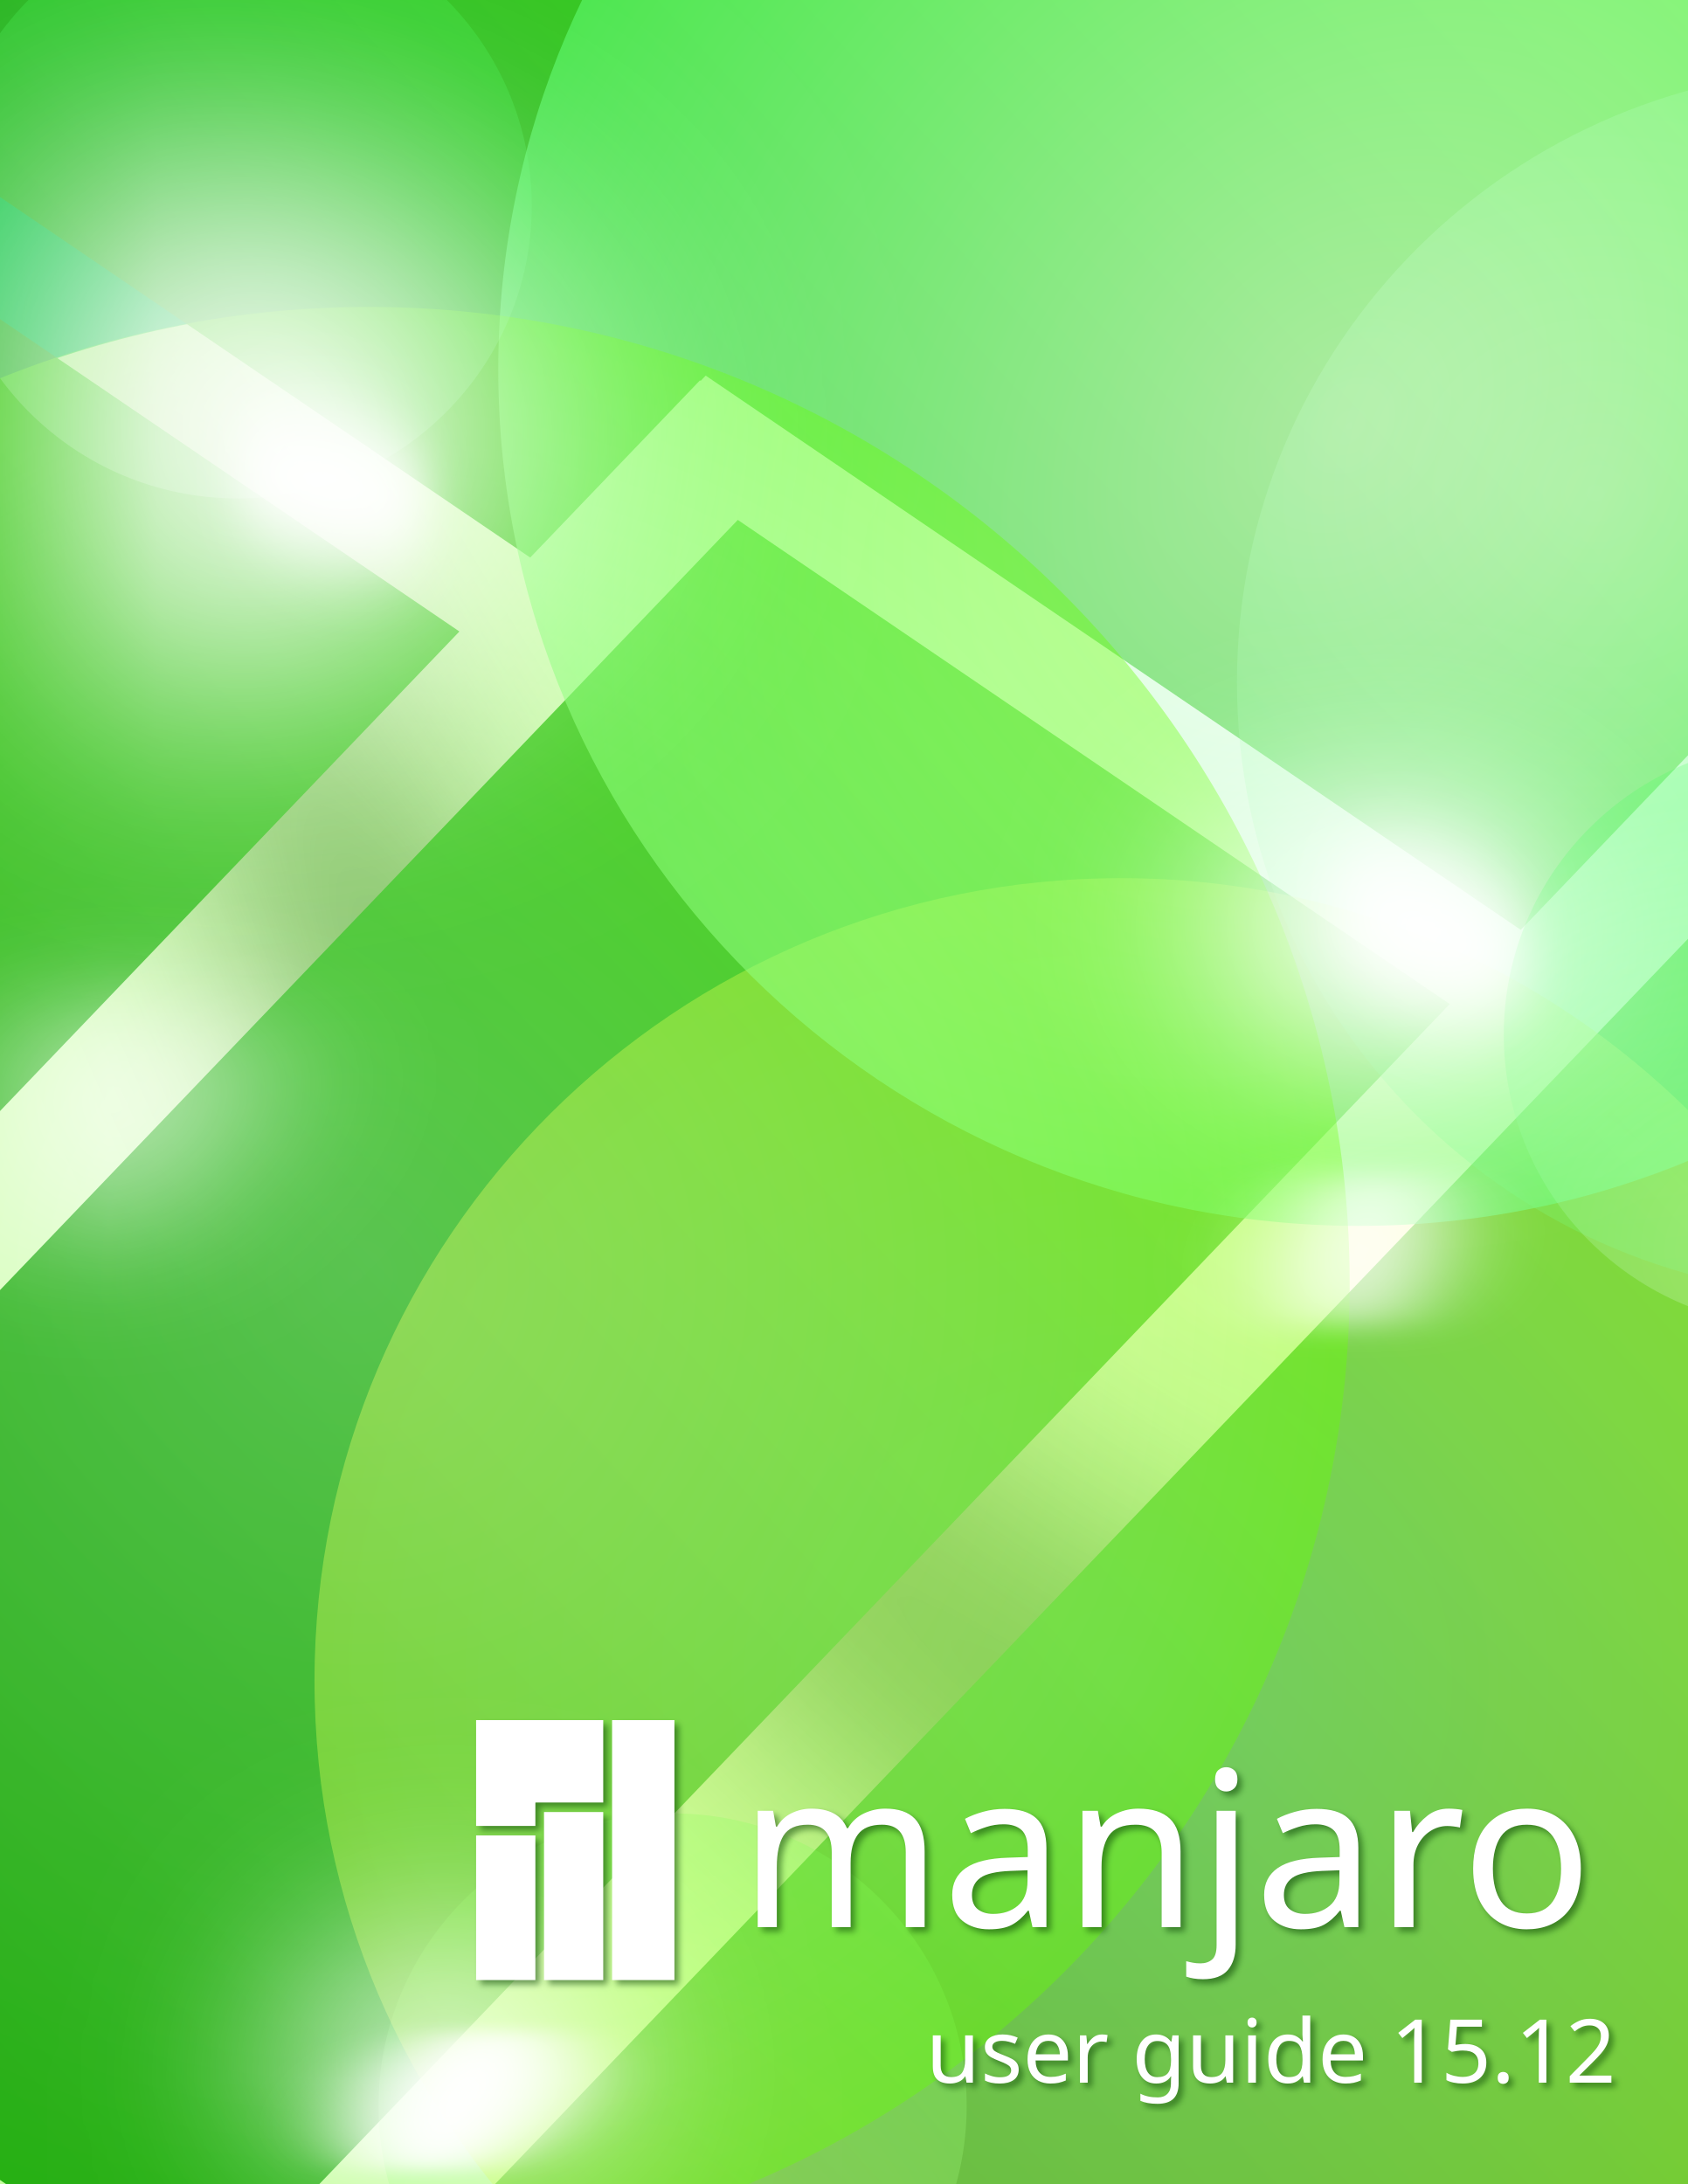
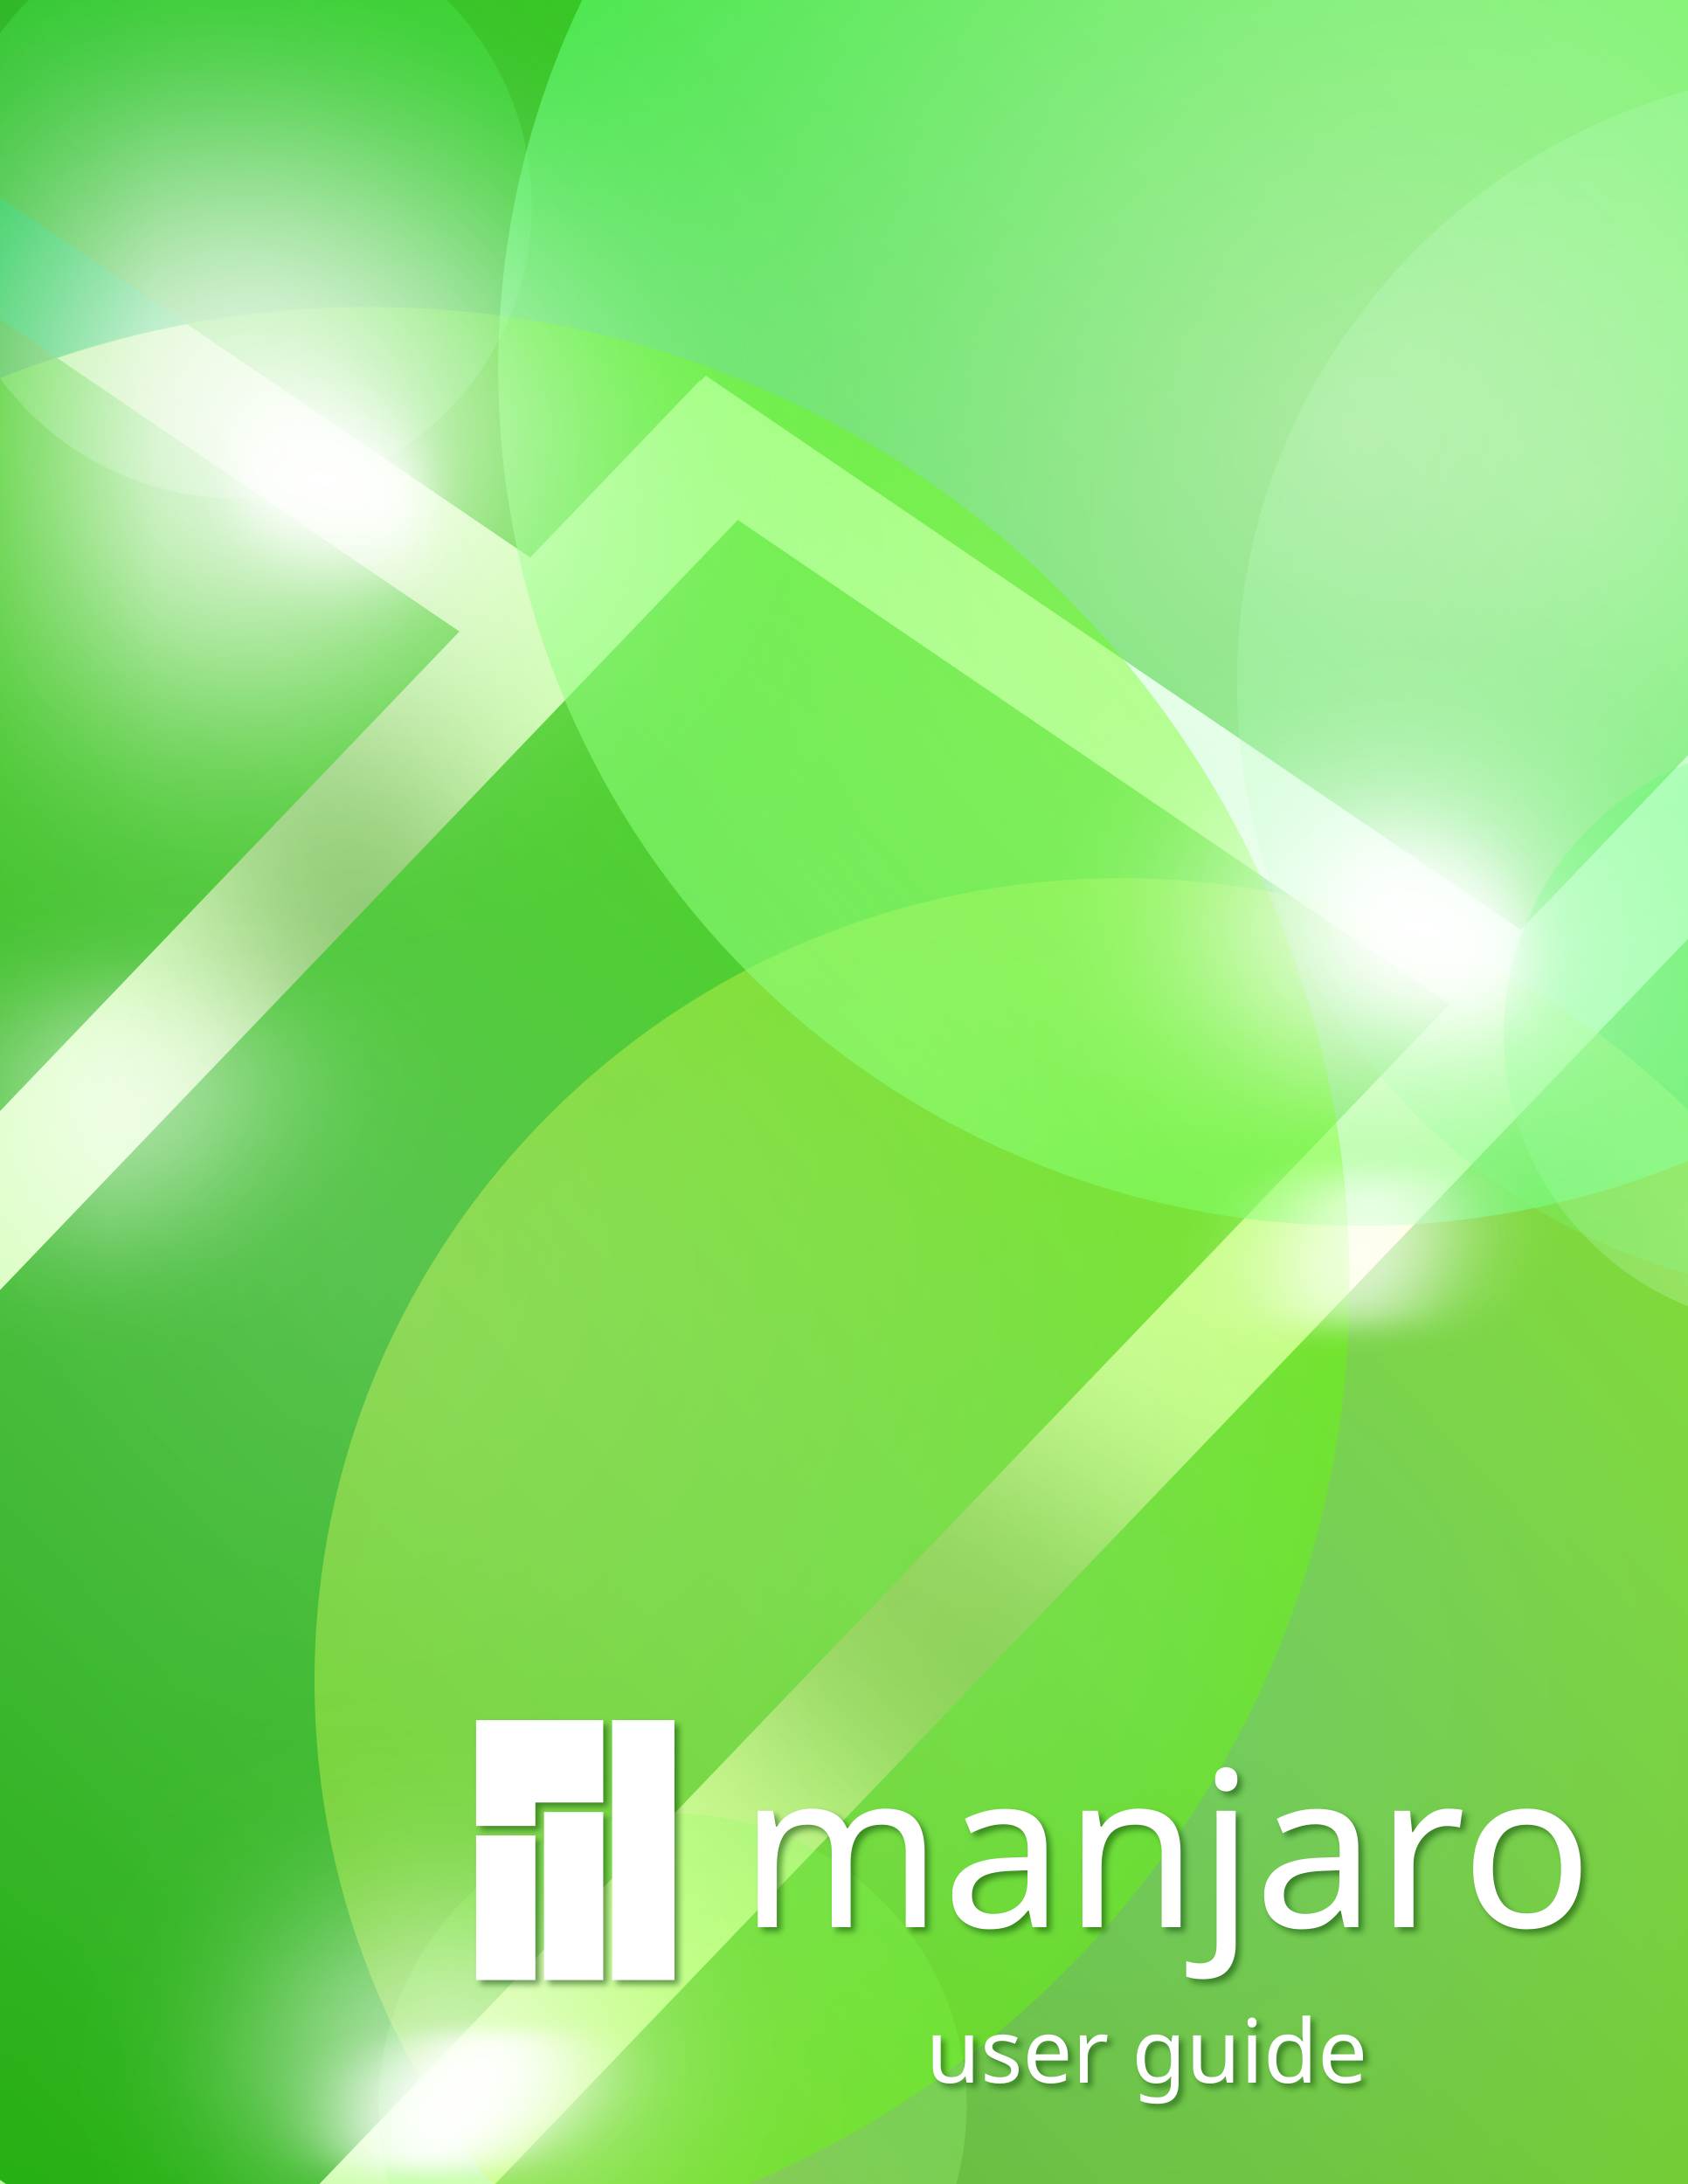
<svg xmlns="http://www.w3.org/2000/svg" xmlns:xlink="http://www.w3.org/1999/xlink" width="765" height="990" id="svg3103" version="1.1">
  <defs id="defs3105">
    <linearGradient id="linearGradient4185">
      <stop id="stop4187" offset="0" style="stop-color:#800078;stop-opacity:1" />
      <stop id="stop4189" offset="1" style="stop-color:#e7ff2b;stop-opacity:1" />
    </linearGradient>
    <linearGradient id="linearGradient3956">
      <stop style="stop-color:#b3b3b3;stop-opacity:1;" offset="0" id="stop3958" />
      <stop style="stop-color:#002e03;stop-opacity:1;" offset="1" id="stop3960" />
    </linearGradient>
    <linearGradient id="linearGradient3156">
      <stop style="stop-color:#006d80;stop-opacity:1;" offset="0" id="stop3158" />
      <stop style="stop-color:#2bff40;stop-opacity:1;" offset="1" id="stop3160" />
    </linearGradient>
    <filter id="filter4514" style="color-interpolation-filters:sRGB;">
      <feFlood id="feFlood4516" flood-opacity="0.5" flood-color="rgb(2,58,0)" result="flood" />
      <feComposite id="feComposite4518" in2="SourceGraphic" in="flood" operator="in" result="composite1" />
      <feGaussianBlur id="feGaussianBlur4520" in="composite" stdDeviation="1.5" result="blur" />
      <feOffset id="feOffset4522" dx="2" dy="2" result="offset" />
      <feComposite id="feComposite4524" in2="offset" in="SourceGraphic" operator="over" result="composite2" />
    </filter>
    <linearGradient xlink:href="#linearGradient3156-7" id="linearGradient3977-0" x1="99.062" y1="873.871" x2="1058.45" y2="160.043" gradientUnits="userSpaceOnUse" gradientTransform="matrix(1.356454,0,0,1.356454,-182.1808,-185.7957)" />
    <linearGradient id="linearGradient3156-7">
      <stop style="stop-color:#00801f;stop-opacity:1;" offset="0" id="stop3158-1" />
      <stop style="stop-color:#61ff25;stop-opacity:1;" offset="1" id="stop3160-3" />
    </linearGradient>
    <linearGradient y2="160.043" x2="1058.45" y1="873.871" x1="99.062" gradientTransform="matrix(1.383549,0,0.2483561,1.383549,-344.3321,-246.3096)" gradientUnits="userSpaceOnUse" id="linearGradient4649" xlink:href="#linearGradient3156-7" />
    <filter color-interpolation-filters="sRGB" id="filter4514-6">
      <feFlood id="feFlood4516-4" flood-opacity="0.5" flood-color="rgb(2,58,0)" result="flood" />
      <feComposite id="feComposite4518-7" in2="SourceGraphic" in="flood" operator="in" result="composite1" />
      <feGaussianBlur id="feGaussianBlur4520-4" stdDeviation="1.5" result="blur" />
      <feOffset id="feOffset4522-6" dx="2" dy="2" result="offset" />
      <feComposite id="feComposite4524-1" in2="offset" in="SourceGraphic" operator="over" result="composite2" />
    </filter>
    <filter color-interpolation-filters="sRGB" id="filter4729">
      <feFlood id="feFlood4731" flood-opacity="0.5" flood-color="rgb(2,58,0)" result="flood" />
      <feComposite id="feComposite4733" in2="SourceGraphic" in="flood" operator="in" result="composite1" />
      <feGaussianBlur id="feGaussianBlur4735" stdDeviation="1.5" result="blur" />
      <feOffset id="feOffset4737" dx="2" dy="2" result="offset" />
      <feComposite id="feComposite4739" in2="offset" in="SourceGraphic" operator="over" result="composite2" />
    </filter>
    <radialGradient xlink:href="#linearGradient4168" id="radialGradient4174" cx="602.072" cy="787.486" fx="602.072" fy="787.486" r="175.132" gradientUnits="userSpaceOnUse" gradientTransform="matrix(3.42657,2.7279076e-7,-2.5907586e-7,3.225104,-1554.975,-1777.785)" />
    <linearGradient id="linearGradient4168">
      <stop style="stop-color:#f6ffd1;stop-opacity:1" offset="0" id="stop4170" />
      <stop style="stop-color:#fff900;stop-opacity:1" offset="1" id="stop4172" />
    </linearGradient>
    <radialGradient xlink:href="#linearGradient4144" id="radialGradient4150" cx="478.782" cy="650.255" fx="478.782" fy="650.255" r="213.034" gradientUnits="userSpaceOnUse" spreadMethod="pad" gradientTransform="matrix(2.087092,0,0,2.077711,-837.6091,-772.8991)" />
    <linearGradient id="linearGradient4144">
      <stop id="stop4162" offset="0" style="stop-color:#c4ff9d;stop-opacity:1" />
      <stop id="stop4164" offset="1" style="stop-color:#66ff00;stop-opacity:1" />
    </linearGradient>
    <radialGradient xlink:href="#linearGradient4166" id="radialGradient4158" cx="691.07" cy="547.619" fx="691.07" fy="547.619" r="186.895" gradientUnits="userSpaceOnUse" gradientTransform="matrix(-1.855067,-1.522803,2.011635,-2.450559,791.9828,2587.419)" />
    <linearGradient id="linearGradient4166">
      <stop style="stop-color:#ffffff;stop-opacity:1" offset="0" id="stop4146" />
      <stop style="stop-color:#48ff5e;stop-opacity:1" offset="1" id="stop4148" />
    </linearGradient>
    <filter style="color-interpolation-filters:sRGB" id="filter5989" x="-0.704" width="2.407" y="-0.714" height="2.427">
      <feGaussianBlur stdDeviation="30.158" id="feGaussianBlur5991" />
    </filter>
    <filter style="color-interpolation-filters:sRGB" id="filter6965" x="-0.59" width="2.18" y="-0.599" height="2.197">
      <feGaussianBlur stdDeviation="25.295" id="feGaussianBlur6967" />
    </filter>
    <filter style="color-interpolation-filters:sRGB" id="filter7423" x="-0.462" width="1.924" y="-0.468" height="1.937">
      <feGaussianBlur stdDeviation="19.796" id="feGaussianBlur7425" />
    </filter>
    <radialGradient xlink:href="#linearGradient4166" id="radialGradient7437" gradientUnits="userSpaceOnUse" gradientTransform="matrix(2.621641,2.0871001e-7,-1.9821685e-7,2.467501,-738.1314,-1633.865)" cx="557.389" cy="752.748" fx="557.389" fy="752.748" r="175.132" />
    <filter style="color-interpolation-filters:sRGB" id="filter7463" x="-0.154" width="1.308" y="-0.119" height="1.239">
      <feGaussianBlur stdDeviation="49.28" id="feGaussianBlur7465" />
    </filter>
    <filter style="color-interpolation-filters:sRGB" id="filter7698" x="-0.747" width="2.493" y="-0.605" height="2.21">
      <feGaussianBlur stdDeviation="29.242" id="feGaussianBlur7700" />
    </filter>
    <filter style="color-interpolation-filters:sRGB" id="filter7976" x="-0.511" width="2.022" y="-0.452" height="1.903">
      <feGaussianBlur stdDeviation="20.633" id="feGaussianBlur7978" />
    </filter>
    <filter style="color-interpolation-filters:sRGB" id="filter8139" x="-0.487" width="1.973" y="-0.449" height="1.897">
      <feGaussianBlur stdDeviation="20.084" id="feGaussianBlur8141" />
    </filter>
    <radialGradient xlink:href="#linearGradient4166" id="radialGradient8185" gradientUnits="userSpaceOnUse" gradientTransform="matrix(1.249463,9.9470341e-8,-9.4469344e-8,1.176001,-447.4107,28.60157)" cx="584.829" cy="870.581" fx="584.829" fy="870.581" r="175.132" />
    <radialGradient xlink:href="#linearGradient4166" id="radialGradient8189" gradientUnits="userSpaceOnUse" gradientTransform="matrix(1.249463,9.9470341e-8,-9.4469344e-8,1.176001,62.58933,-457.1127)" cx="584.829" cy="870.581" fx="584.829" fy="870.581" r="175.132" />
    <radialGradient xlink:href="#linearGradient4166" id="radialGradient8249" gradientUnits="userSpaceOnUse" gradientTransform="matrix(1.249463,9.9470341e-8,-9.4469344e-8,1.176001,-644.5535,-832.827)" cx="584.829" cy="870.581" fx="584.829" fy="870.581" r="175.132" />
  </defs>
  <g id="layer7" style="display:inline">
    <rect style="opacity:0.869;fill:#ffffff;fill-opacity:1;stroke:none;stroke-width:2;stroke-linecap:round;stroke-linejoin:bevel;stroke-miterlimit:4;stroke-dasharray:none;stroke-opacity:1" id="rect8162" width="805.714" height="1027.143" x="-22.857" y="-15.714" />
    <path style="opacity:0.708;fill:#0d5600;fill-opacity:1;fill-rule:evenodd;stroke:none;stroke-width:1px;stroke-linecap:butt;stroke-linejoin:miter;stroke-opacity:1;filter:url(#filter7463)" d="M -1.429,6.0779765e-6 C 188.093,436.321 444.474,768.68 765.714,771.429 l 1.429,220 C 421.764,928.469 133.219,703.75 -1.429,6.0779765e-6 Z" id="path4958" />
  </g>
  <g id="layer6" style="display:inline">
    <path style="opacity:0.946;fill:#00bb39;fill-opacity:1;stroke:none;stroke-width:2;stroke-linecap:round;stroke-linejoin:bevel;stroke-miterlimit:4;stroke-dasharray:none;stroke-opacity:1" d="m -1.428,0 0,172.529 A 444.622,442.623 0 0 1 167.109,139.141 444.622,442.623 0 0 1 227.088,143.697 390.067,388.314 0 0 1 264.461,0 L -1.428,0 Z m 0,991.119 0,0.309 0.848,0 a 444.622,442.623 0 0 1 -0.848,-0.309 z" id="rect4946" />
  </g>
  <g id="layer3" style="display:inline;opacity:1">
    <path id="path3969" d="M 275.28,-340.686 -82.708,33.064 240.313,252.743 l 76.947,-80.335 0.325,0.221 2.263,-2.363 L 689.276,421.505 968.054,130.453 275.273,-340.69 Z M 1016.289,163.257 136.956,1081.306 476.717,1312.37 1356.05,394.321 1016.289,163.257 Z M 334.394,235.672 -233.963,829.053 88.726,1048.506 657.083,455.125 334.394,235.672 Z M -114.803,66.573 -604.053,577.363 -281.032,797.042 208.218,286.251 -114.803,66.573 Z" style="display:inline;fill:url(#linearGradient4649);fill-opacity:1;stroke:none" />
  </g>
  <g id="layer5" style="display:inline">
    <ellipse style="opacity:0.254;fill:url(#radialGradient8185);fill-opacity:1;stroke:none;stroke-width:2;stroke-linecap:round;stroke-linejoin:bevel;stroke-miterlimit:4;stroke-dasharray:none;stroke-opacity:1" id="ellipse8183" cx="304.856" cy="954.685" rx="133.282" ry="132.683" />
    <ellipse style="opacity:0.385;fill:url(#radialGradient4174);fill-opacity:1;stroke:none;stroke-width:2;stroke-linecap:round;stroke-linejoin:bevel;stroke-miterlimit:4;stroke-dasharray:none;stroke-opacity:1" id="path4142" cx="508.066" cy="761.938" rx="365.517" ry="363.874" />
    <ellipse style="opacity:0.573;fill:url(#radialGradient4158);fill-opacity:1;stroke:none;stroke-width:2;stroke-linecap:round;stroke-linejoin:bevel;stroke-miterlimit:4;stroke-dasharray:none;stroke-opacity:1" id="path4136" cx="615.897" cy="167.37" rx="390.067" ry="388.314" />
    <ellipse style="opacity:0.378;fill:url(#radialGradient4150);fill-opacity:1;stroke:none;stroke-width:2;stroke-linecap:round;stroke-linejoin:bevel;stroke-miterlimit:4;stroke-dasharray:none;stroke-opacity:1" id="path4138" cx="167.109" cy="581.763" rx="444.622" ry="442.623" />
    <ellipse ry="278.397" rx="279.654" cy="309.257" cx="840.284" id="ellipse7435" style="opacity:0.254;fill:url(#radialGradient7437);fill-opacity:1;stroke:none;stroke-width:2;stroke-linecap:round;stroke-linejoin:bevel;stroke-miterlimit:4;stroke-dasharray:none;stroke-opacity:1" />
    <ellipse transform="matrix(1.481889,0,0,1.642605,-755.4484,291.532)" ry="50.714" rx="51.429" cy="410" cx="645.714" id="ellipse6475" style="display:inline;opacity:1;fill:#ffffff;fill-opacity:1;stroke:none;stroke-width:2;stroke-linecap:round;stroke-linejoin:bevel;stroke-miterlimit:4;stroke-dasharray:none;stroke-opacity:1;filter:url(#filter5989)" />
    <ellipse transform="matrix(0.8628935,-0.3730279,0.2273011,0.5257961,-441.8047,977.4359)" ry="50.714" rx="51.429" cy="410" cx="645.714" id="ellipse7429" style="display:inline;opacity:1;fill:#ffffff;fill-opacity:1;stroke:none;stroke-width:2;stroke-linecap:round;stroke-linejoin:bevel;stroke-miterlimit:4;stroke-dasharray:none;stroke-opacity:1;filter:url(#filter7423)" />
    <ellipse style="display:inline;opacity:1;fill:#ffffff;fill-opacity:1;stroke:none;stroke-width:2;stroke-linecap:round;stroke-linejoin:bevel;stroke-miterlimit:4;stroke-dasharray:none;stroke-opacity:1;filter:url(#filter5989)" id="path4960" cx="645.714" cy="410" rx="51.429" ry="50.714" transform="matrix(1.497417,0,0,1.235595,-337.6181,-86.59379)" />
    <ellipse ry="132.683" rx="133.282" cy="468.971" cx="814.856" id="ellipse8187" style="opacity:0.231;fill:url(#radialGradient8189);fill-opacity:1;stroke:none;stroke-width:2;stroke-linecap:round;stroke-linejoin:bevel;stroke-miterlimit:4;stroke-dasharray:none;stroke-opacity:1" />
    <ellipse style="display:inline;opacity:1;fill:#ffffff;fill-opacity:1;stroke:none;stroke-width:2;stroke-linecap:round;stroke-linejoin:bevel;stroke-miterlimit:4;stroke-dasharray:none;stroke-opacity:1;filter:url(#filter7423)" id="ellipse7427" cx="645.714" cy="410" rx="51.429" ry="50.714" transform="matrix(0.8392559,0.4235381,-0.258079,0.5113928,213.8928,-59.58417)" />
    <ellipse transform="matrix(1.265796,-1.371736,1.24098,0.2414087,-1322.573,1311.437)" ry="50.714" rx="51.429" cy="410" cx="645.714" id="ellipse7486" style="display:inline;opacity:0.927;fill:#ffffff;fill-opacity:1;stroke:none;stroke-width:2;stroke-linecap:round;stroke-linejoin:bevel;stroke-miterlimit:4;stroke-dasharray:none;stroke-opacity:1;filter:url(#filter7976)" />
    <ellipse style="display:inline;opacity:0.869;fill:#ffffff;fill-opacity:1;stroke:none;stroke-width:2;stroke-linecap:round;stroke-linejoin:bevel;stroke-miterlimit:4;stroke-dasharray:none;stroke-opacity:1;filter:url(#filter7698)" id="ellipse7488" cx="645.714" cy="410" rx="51.429" ry="50.714" transform="matrix(0.6133078,-0.4086772,0.2489521,0.6029327,119.0509,583.1149)" />
    <ellipse style="opacity:0.231;fill:url(#radialGradient8249);fill-opacity:1;stroke:none;stroke-width:2;stroke-linecap:round;stroke-linejoin:bevel;stroke-miterlimit:4;stroke-dasharray:none;stroke-opacity:1" id="ellipse8247" cx="107.713" cy="93.257" rx="133.282" ry="132.683" />
    <ellipse transform="matrix(2.967618,0,0,2.387207,-1826.948,-782.3264)" ry="50.714" rx="51.429" cy="410" cx="645.714" id="ellipse5993" style="display:inline;opacity:1;fill:#ffffff;fill-opacity:1;stroke:none;stroke-width:2;stroke-linecap:round;stroke-linejoin:bevel;stroke-miterlimit:4;stroke-dasharray:none;stroke-opacity:1;filter:url(#filter6965)" />
    <ellipse transform="matrix(0.8107276,0.3848681,-0.3496396,0.5112598,-230.0657,-238.5429)" ry="50.714" rx="51.429" cy="410" cx="645.714" id="ellipse6969" style="display:inline;opacity:1;fill:#ffffff;fill-opacity:1;stroke:none;stroke-width:2;stroke-linecap:round;stroke-linejoin:bevel;stroke-miterlimit:4;stroke-dasharray:none;stroke-opacity:1;filter:url(#filter8139)" />
  </g>
  <g id="layer4">
    <g id="g4816" transform="translate(2.571429,-13.14286)">
      <g style="filter:url(#filter4514-6)" id="g4708" transform="translate(-4.0479654e-7,-62.36218)">
        <path style="display:inline;fill:#ffffff;fill-opacity:1;stroke:none;filter:url(#filter4298)" d="m 213.216,855.221 0,47.974 26.868,0 0,-10.312 0.027,0 0,-0.303 30.728,0 0,-37.359 -57.624,0 z m 61.635,0 0,117.839 28.261,0 0,-117.839 -28.261,0 z m -30.852,41.674 0,76.165 26.84,0 0,-76.165 -26.84,0 z m -30.783,10.601 0,65.564 26.868,0 0,-65.564 -26.868,0 z" id="path4160" />
        <text xml:space="preserve" style="font-style:normal;font-variant:normal;font-weight:normal;font-stretch:normal;font-size:98.382px;line-height:125%;font-family:Comfortaa;-inkscape-font-specification:Comfortaa;letter-spacing:0px;word-spacing:0px;display:inline;fill:#ffffff;fill-opacity:1;stroke:none;filter:url(#filter4298)" x="332.497" y="949.072" id="text4162">
          <tspan id="tspan4164" x="332.497" y="949.072">manjaro</tspan>
        </text>
      </g>
      <text id="text4166-3" y="957.192" x="417.062" style="font-style:normal;font-variant:normal;font-weight:normal;font-stretch:normal;font-size:40px;line-height:125%;font-family:Comfortaa;-inkscape-font-specification:Comfortaa;letter-spacing:0px;word-spacing:0px;fill:#ffffff;fill-opacity:1;stroke:none;filter:url(#filter4514-6)" xml:space="preserve">
-         <tspan y="957.192" x="417.062" id="tspan4168-7">user guide 15.12</tspan>
+         <tspan y="957.192" x="417.062" id="tspan4168-7">user guide</tspan>
      </text>
    </g>
  </g>
  <g id="layer2" style="display:inline">
    <rect style="display:inline;fill:#ffffff;fill-opacity:1;stroke:#000000;stroke-width:1.341" id="rect3864" width="654.362" height="1276.135" x="-657.408" y="-112.38" />
    <rect y="-93.429" x="766.741" height="1276.095" width="694.728" id="rect3866" style="display:inline;fill:#ffffff;fill-opacity:1;stroke:#000000;stroke-width:1.382" />
    <rect style="display:inline;fill:#ffffff;fill-opacity:1;stroke:#000000" id="rect3868" width="363.78" height="1276.476" x="-364.529" y="-1022.134" transform="matrix(0,1,-1,0,0,0)" />
    <rect transform="matrix(0,1,-1,0,0,0)" y="-1008.707" x="994.841" height="1276.476" width="363.78" id="rect3870" style="display:inline;fill:#ffffff;fill-opacity:1;stroke:#000000" />
  </g>
</svg>
